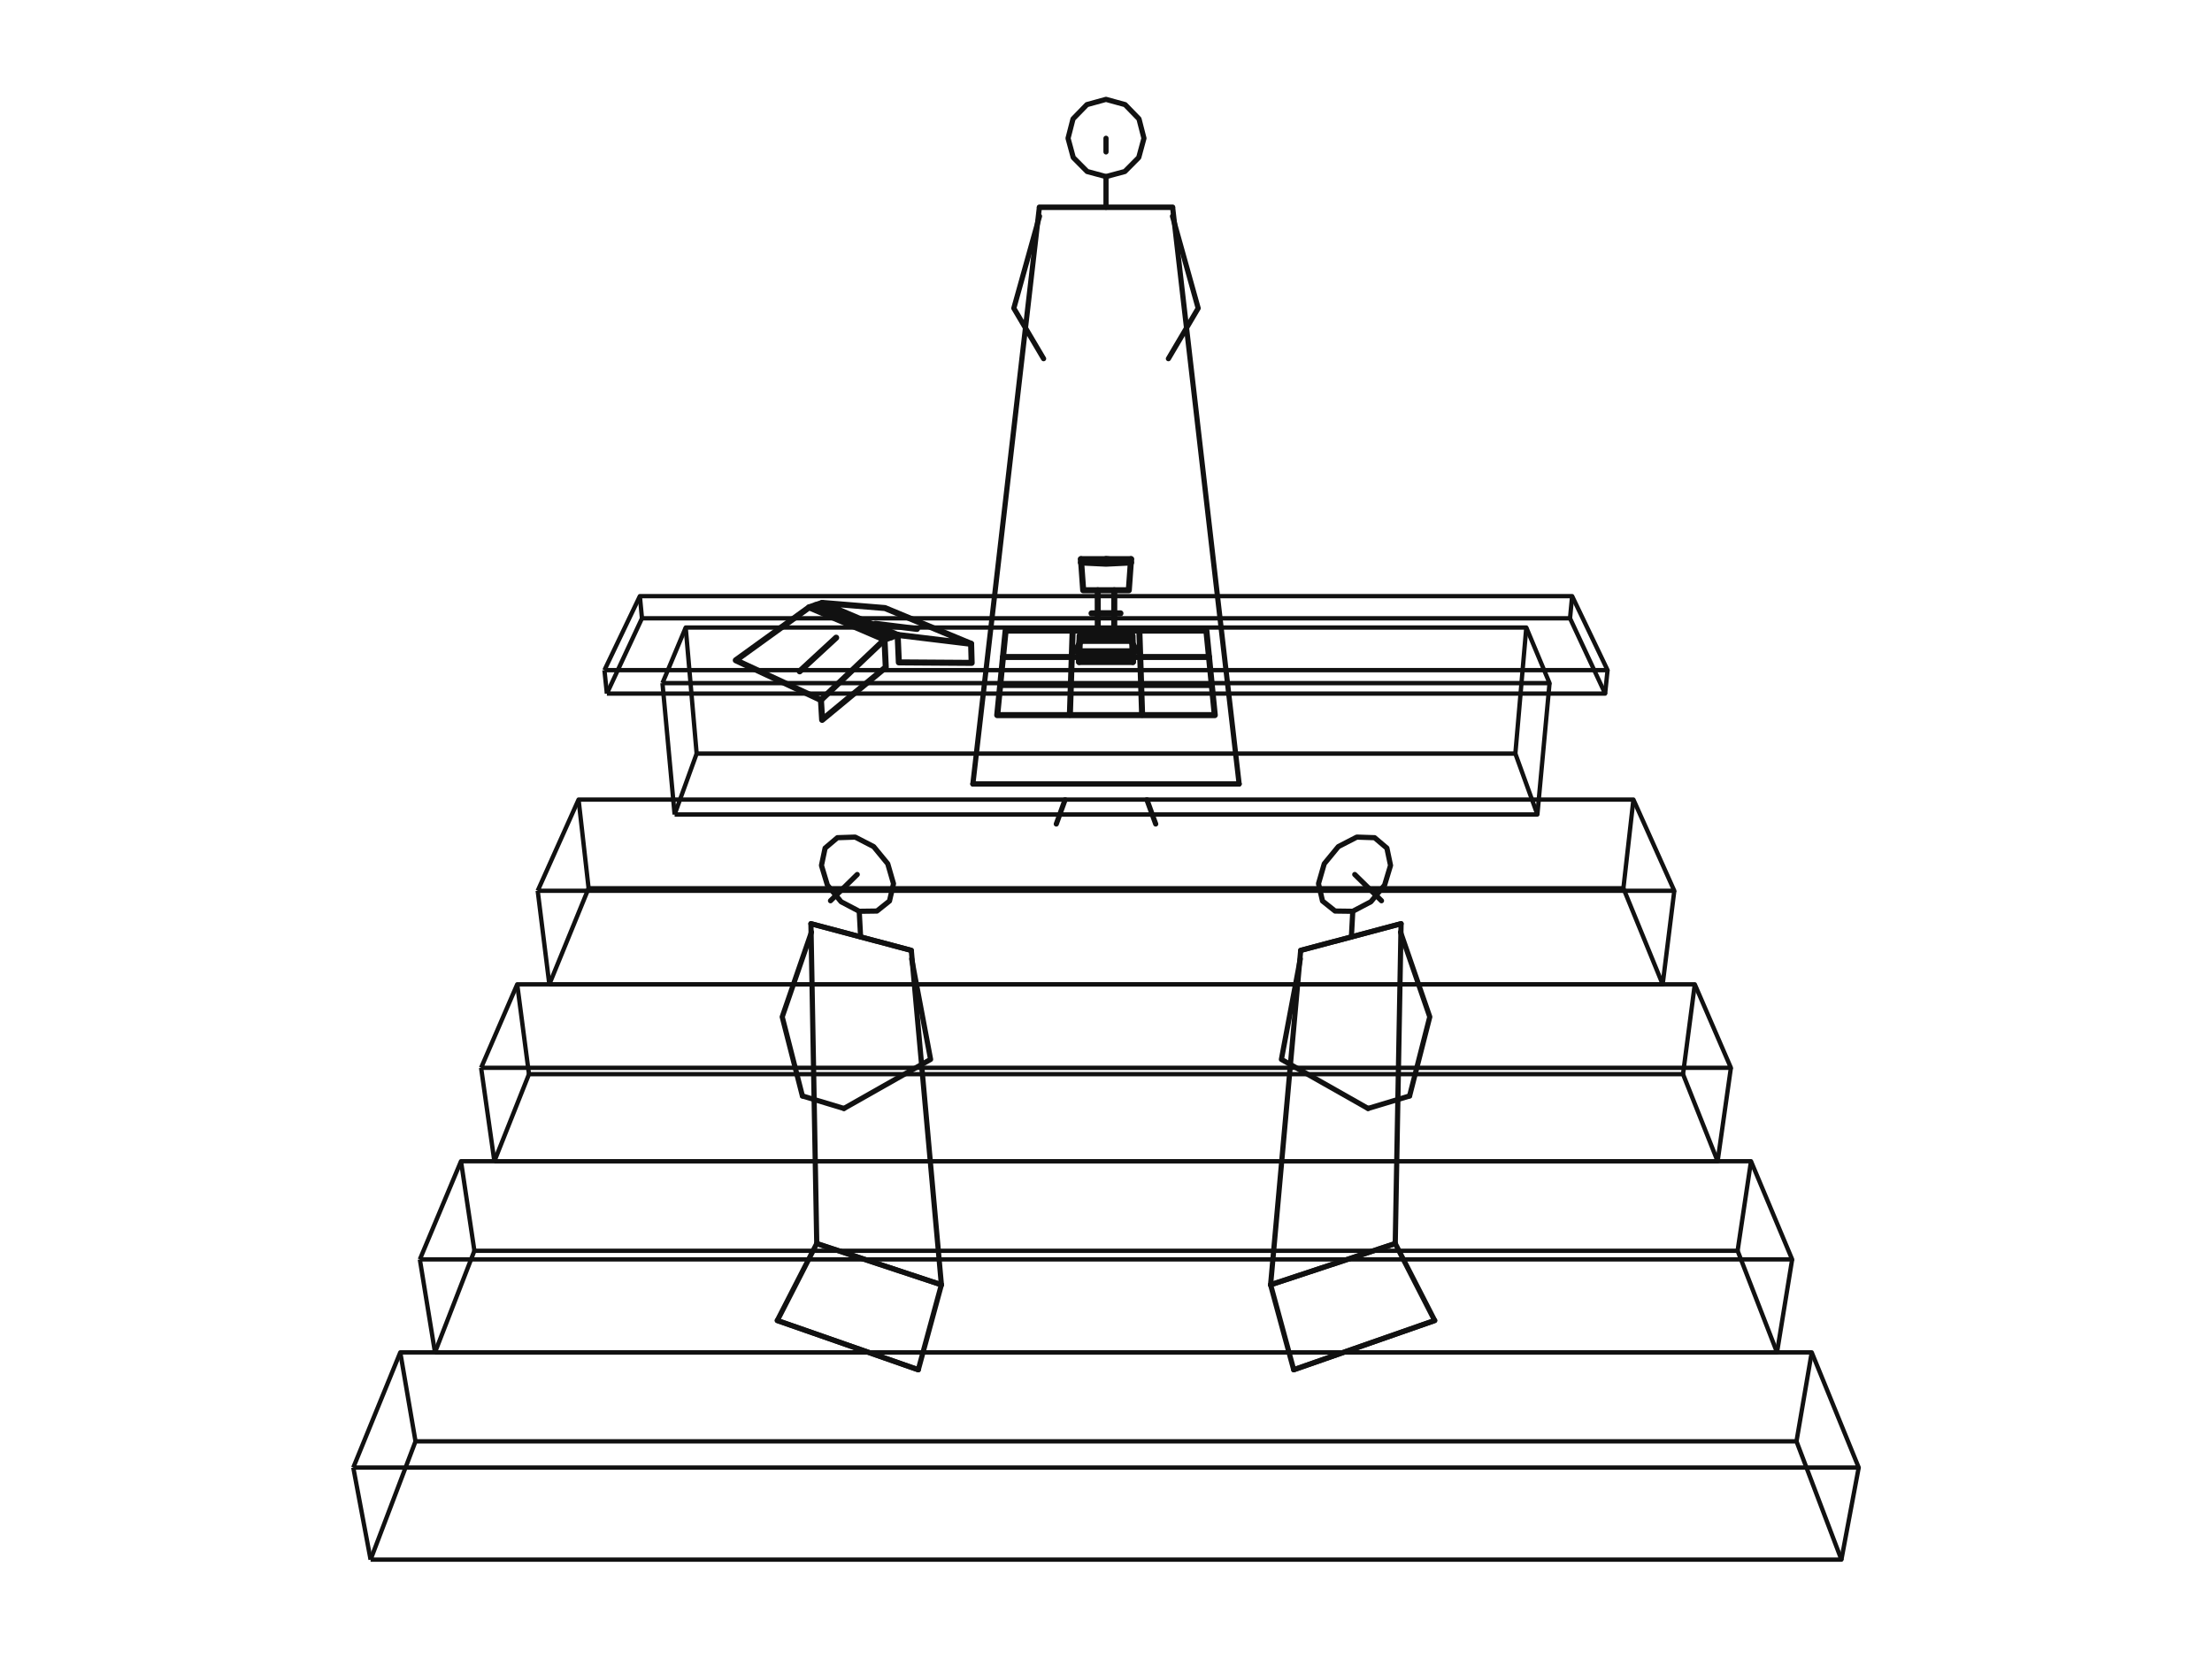
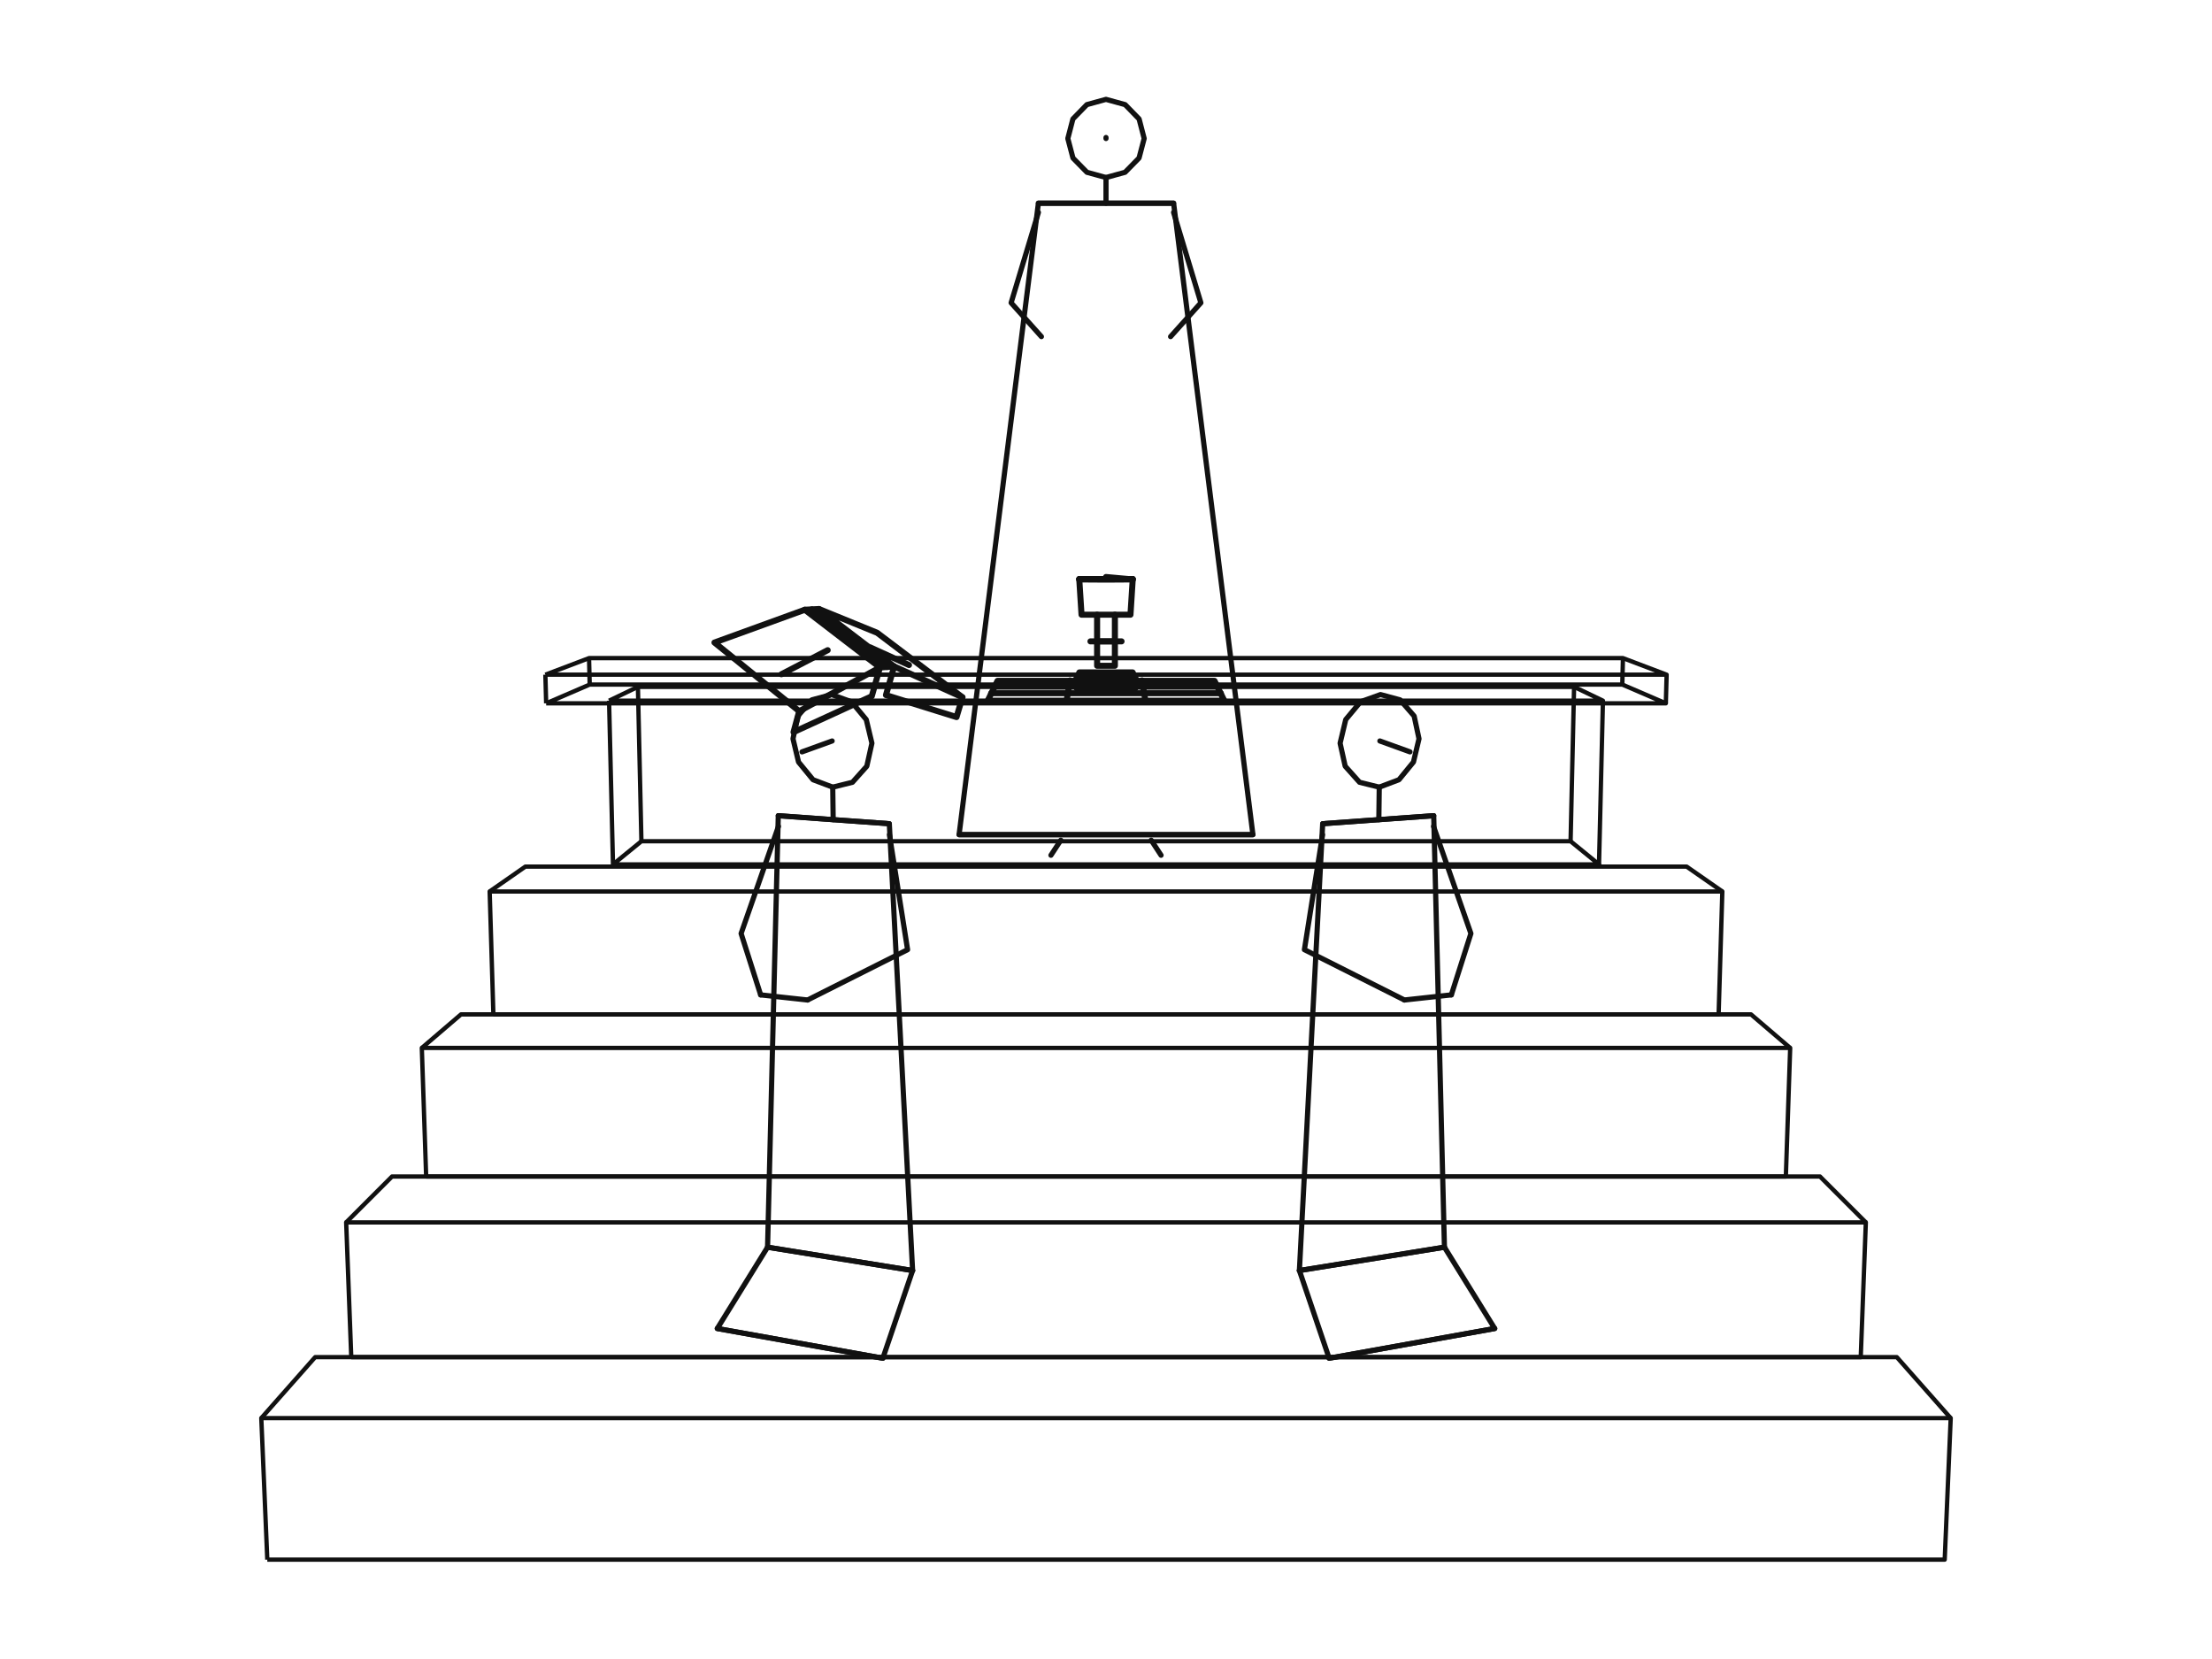
<svg xmlns="http://www.w3.org/2000/svg" width="1024" height="768" viewBox="0 0 1024 768">
  <rect width="100%" height="100%" fill="#ffffff" />
  <style>svg{background:#fff}.g{fill:none;stroke:#111;stroke-width:2.8;stroke-linejoin:round;stroke-linecap:round}.arch{fill:none;stroke:#111;stroke-width:2.0;stroke-linejoin:round}.fig{fill:none;stroke:#111;stroke-width:2.4;stroke-linejoin:round;stroke-linecap:round}</style>
  <g transform="translate(0,0)">
-     <path class="arch" d="M701.50,348.87 L706.57,290.50" />
-     <path class="arch" d="M322.50,348.87 L317.43,290.50" />
-     <path class="arch" d="M726.81,286.23 L727.79,275.98" />
-     <path class="arch" d="M297.19,286.23 L296.21,275.98" />
-     <path class="arch" d="M751.52,411.21 L756.16,370.15" />
-     <path class="arch" d="M272.48,411.21 L267.84,370.15" />
-     <path class="arch" d="M312.30,377.05 L711.70,377.05 L701.50,348.87 L322.50,348.87 L312.30,377.05" />
-     <path class="fig" d="M450.37,362.93 L573.63,362.93" />
-     <path class="g" d="M524.20,296.68 L524.22,294.25" />
-     <path class="g" d="M497.77,301.51 L500.59,296.27 L523.41,296.27 L526.23,301.51 L497.77,301.51" />
-     <path class="g" d="M499.54,306.45 L524.46,306.45 L524.20,296.68 L499.80,296.68 L499.54,306.45" />
-     <path class="g" d="M499.53,303.99 L524.47,303.99 L524.22,294.25 L499.78,294.25 L499.53,303.99" />
-     <path class="fig" d="M493.07,370.21 L488.99,381.45" />
-     <path class="fig" d="M530.93,370.21 L535.01,381.45" />
-     <path class="g" d="M508.18,283.93 L508.19,293.64 L515.81,293.64 L515.82,283.93" />
-     <path class="g" d="M464.30,304.14 L559.70,304.14" />
-     <path class="g" d="M505.31,283.93 L518.69,283.93" />
-     <path class="arch" d="M306.67,316.24 L717.33,316.24 L706.57,290.50 L317.43,290.50 L306.67,316.24" />
-     <path class="g" d="M508.16,273.25 L508.18,283.93 L515.82,283.93 L515.84,273.25" />
-     <path class="arch" d="M280.94,321.08 L743.06,321.08 L726.81,286.23 L297.19,286.23 L280.94,321.08" />
-     <path class="g" d="M499.54,306.45 L499.53,303.99" />
-     <path class="g" d="M524.46,306.45 L524.47,303.99" />
-     <path class="g" d="M449.56,298.04 L415.55,293.92 L380.61,279.10 L409.69,281.49 L449.56,298.04" />
-     <path class="g" d="M374.57,281.16 L380.61,279.10" />
-     <path class="g" d="M424.49,291.15 L405.25,288.76" />
-     <path class="arch" d="M254.30,455.68 L769.70,455.68 L751.52,411.21 L272.48,411.21 L254.30,455.68" />
-     <path class="arch" d="M279.81,310.23 L744.19,310.23 L727.79,275.98 L296.21,275.98 L279.81,310.23" />
-     <path class="g" d="M500.40,258.85 L501.44,273.25 L522.56,273.25 L523.60,258.85" />
-     <path class="arch" d="M312.30,377.05 L306.67,316.24" />
-     <path class="arch" d="M711.70,377.05 L717.33,316.24" />
-     <path class="g" d="M500.40,258.85 L523.60,258.85" />
-     <path class="g" d="M495.28,330.88 L496.57,291.76" />
-     <path class="g" d="M528.72,330.88 L527.43,291.76" />
-     <path class="g" d="M500.36,260.39 L512.00,260.95 L523.64,260.39 L512.00,258.78" />
-     <path class="g" d="M449.56,298.04 L449.81,306.87 L416.10,306.64 L415.55,293.92" />
-     <path class="g" d="M461.64,331.06 L562.36,331.06 L558.47,291.94 L465.53,291.94 L461.64,331.06" />
-     <path class="g" d="M412.51,295.01 L377.60,280.13" />
-     <path class="g" d="M463.00,317.10 L561.00,317.10" />
-     <path class="arch" d="M779.12,497.26 L784.57,455.68" />
-     <path class="arch" d="M244.88,497.26 L239.43,455.68" />
-     <path class="arch" d="M248.92,412.37 L775.08,412.37 L756.16,370.15 L267.84,370.15 L248.92,412.37" />
-     <path class="fig" d="M481.16,95.97 L450.37,362.93 L573.63,362.93 L542.84,95.97 L481.16,95.97" />
-     <path class="g" d="M370.19,310.78 L387.08,295.20" />
-     <path class="arch" d="M280.94,321.08 L279.81,310.23" />
-     <path class="arch" d="M743.06,321.08 L744.19,310.23" />
-     <path class="g" d="M409.47,296.11 L415.55,293.92" />
-     <path class="g" d="M380.04,324.05 L409.47,296.11 L374.57,281.16 L340.62,305.66 L380.04,324.05" />
-     <path class="arch" d="M254.30,455.68 L248.92,412.37" />
-     <path class="arch" d="M769.70,455.68 L775.08,412.37" />
-     <path class="g" d="M380.04,324.05 L380.59,333.25 L410.05,308.88 L409.47,296.11" />
-     <path class="arch" d="M228.86,537.57 L795.14,537.57 L779.12,497.26 L244.88,497.26 L228.86,537.57" />
-     <path class="arch" d="M804.39,579.02 L810.59,537.57" />
-     <path class="arch" d="M219.61,579.02 L213.41,537.57" />
-     <path class="fig" d="M481.22,100.09 L469.33,142.69 L483.11,166.04" />
-     <path class="fig" d="M542.78,100.09 L554.67,142.69 L540.89,166.04" />
-     <path class="arch" d="M222.72,494.32 L801.28,494.32 L784.57,455.68 L239.43,455.68 L222.72,494.32" />
-     <path class="fig" d="M512.00,95.97 L512.00,81.75" />
-     <path class="fig" d="M481.16,95.97 L542.84,95.97" />
-     <path class="fig" d="M529.57,64.01 L527.27,55.04 L520.84,48.43 L512.00,46.00 L503.16,48.43 L496.73,55.04 L494.43,64.01 L496.84,72.91 L503.27,79.39 L512.00,81.75 L520.73,79.39 L527.16,72.91 L529.57,64.01" />
-     <path class="arch" d="M228.86,537.57 L222.72,494.32" />
-     <path class="arch" d="M795.14,537.57 L801.28,494.32" />
-     <path class="fig" d="M512.00,64.01 L512.00,70.32" />
-     <path class="arch" d="M201.37,626.06 L822.63,626.06 L804.39,579.02 L219.61,579.02 L201.37,626.06" />
-     <path class="fig" d="M588.20,594.76 L645.90,575.68" />
-     <path class="fig" d="M378.10,575.68 L435.80,594.76" />
-     <path class="arch" d="M831.65,667.24 L838.70,626.06" />
-     <path class="arch" d="M192.35,667.24 L185.30,626.06" />
-     <path class="fig" d="M588.20,594.76 L598.90,634.10 L664.16,611.31 L645.90,575.68" />
-     <path class="fig" d="M378.10,575.68 L359.84,611.31 L425.10,634.10 L435.80,594.76" />
-     <path class="fig" d="M598.90,634.10 L664.16,611.31" />
-     <path class="fig" d="M359.84,611.31 L425.10,634.10" />
-     <path class="arch" d="M194.36,583.02 L829.64,583.02 L810.59,537.57 L213.41,537.57 L194.36,583.02" />
-     <path class="arch" d="M201.37,626.06 L194.36,583.02" />
-     <path class="arch" d="M822.63,626.06 L829.64,583.02" />
-     <path class="arch" d="M171.56,722.00 L852.44,722.00 L831.65,667.24 L192.35,667.24 L171.56,722.00" />
-     <path class="fig" d="M375.40,427.61 L378.10,575.68 L435.80,594.76 L421.87,439.96 L375.40,427.61" />
-     <path class="fig" d="M602.13,439.96 L588.20,594.76 L645.90,575.68 L648.60,427.61 L602.13,439.96" />
-     <path class="arch" d="M163.55,679.37 L860.45,679.37 L838.70,626.06 L185.30,626.06 L163.55,679.37" />
-     <path class="fig" d="M648.35,431.50 L661.89,470.74 L652.54,507.35" />
-     <path class="fig" d="M375.65,431.50 L362.11,470.74 L371.46,507.35" />
-     <path class="arch" d="M171.56,722.00 L163.55,679.37" />
-     <path class="arch" d="M852.44,722.00 L860.45,679.37" />
-     <path class="fig" d="M602.13,439.96 L648.60,427.61" />
-     <path class="fig" d="M375.40,427.61 L421.87,439.96" />
-     <path class="fig" d="M633.31,513.14 L652.54,507.35" />
-     <path class="fig" d="M371.46,507.35 L390.69,513.14" />
-     <path class="fig" d="M625.60,433.72 L626.24,421.86" />
-     <path class="fig" d="M398.40,433.72 L397.76,421.86" />
-     <path class="fig" d="M601.96,443.91 L593.20,490.42 L633.31,513.14" />
-     <path class="fig" d="M422.04,443.91 L430.80,490.42 L390.69,513.14" />
-     <path class="fig" d="M643.72,400.63 L642.03,392.61 L636.34,387.79 L628.10,387.52 L619.55,391.93 L613.04,399.85 L610.37,409.08 L612.23,417.10 L618.05,421.75 L626.24,421.86 L634.62,417.45 L640.99,409.70 L643.72,400.63" />
-     <path class="fig" d="M413.63,409.08 L410.96,399.85 L404.45,391.93 L395.90,387.52 L387.66,387.79 L381.97,392.61 L380.28,400.63 L383.01,409.70 L389.38,417.45 L397.76,421.86 L405.95,421.75 L411.77,417.10 L413.63,409.08" />
-     <path class="fig" d="M627.16,404.83 L639.53,416.98" />
-     <path class="fig" d="M396.84,404.83 L384.47,416.98" />
+     <path class="g" d="M525.20,316.30 L525.20,313.46" />
+     <path class="arch" d="M751.01,316.90 L751.31,304.66" />
+     <path class="arch" d="M272.99,316.90 L272.69,304.66" />
+     <path class="g" d="M496.60,317.43 L499.67,311.28 L524.33,311.28 L527.40,317.43 L496.60,317.43" />
+     <path class="arch" d="M727.07,389.44 L728.69,317.96" />
+     <path class="arch" d="M296.93,389.44 L295.31,317.96" />
+     <path class="g" d="M507.88,296.91 L507.89,308.21 L516.11,308.21 L516.12,296.91" />
+     <path class="g" d="M504.80,296.91 L519.20,296.91" />
+     <path class="g" d="M498.51,318.58 L525.49,318.58 L525.20,316.30 L498.80,316.30 L498.51,318.58" />
+     <path class="g" d="M498.50,315.68 L525.50,315.68 L525.20,313.46 L498.80,313.46 L498.50,315.68" />
+     <path class="g" d="M507.88,284.56 L507.88,296.91 L516.12,296.91 L516.12,284.56" />
+     <path class="fig" d="M443.99,386.38 L580.01,386.38" />
+     <path class="g" d="M499.62,268.04 L500.67,284.56 L523.33,284.56 L524.38,268.04" />
+     <path class="g" d="M499.62,268.04 L524.38,268.04" />
+     <path class="g" d="M460.34,317.88 L563.66,317.88" />
+     <path class="g" d="M499.57,268.24 L512.00,268.32 L524.43,268.24 L512.00,267.11" />
+     <path class="g" d="M498.51,318.58 L498.50,315.68" />
+     <path class="g" d="M525.49,318.58 L525.50,315.68" />
+     <path class="fig" d="M480.70,94.06 L443.99,386.38 L580.01,386.38 L543.30,94.06 L480.70,94.06" />
+     <path class="g" d="M445.55,322.79 L413.93,308.52 L379.13,281.93 L406.05,292.93 L445.55,322.79" />
+     <path class="fig" d="M529.67,64.12 L527.32,55.07 L520.85,48.43 L512.00,46.00 L503.15,48.43 L496.68,55.07 L494.33,64.12 L496.71,73.16 L503.18,79.76 L512.00,82.18 L520.82,79.76 L527.29,73.16 L529.67,64.12" />
+     <path class="g" d="M420.80,307.86 L402.87,299.70" />
+     <path class="fig" d="M512.00,94.06 L512.00,82.18" />
+     <path class="g" d="M372.57,282.27 L379.13,281.93" />
+     <path class="fig" d="M480.70,94.06 L543.30,94.06" />
+     <path class="g" d="M493.81,324.15 L495.33,314.99" />
+     <path class="g" d="M530.19,324.15 L528.67,314.99" />
+     <path class="fig" d="M512.00,64.12 L512.00,63.66" />
+     <path class="fig" d="M480.71,98.32 L468.08,140.18 L482.10,155.83" />
+     <path class="fig" d="M543.29,98.32 L555.92,140.18 L541.90,155.83" />
+     <path class="g" d="M445.55,322.79 L442.80,331.95 L410.13,321.78 L413.93,308.52" />
+     <path class="fig" d="M491.08,388.94 L486.51,395.92" />
+     <path class="fig" d="M532.92,388.94 L537.49,395.92" />
+     <path class="g" d="M457.23,324.37 L566.77,324.37 L562.22,315.19 L461.78,315.19 L457.23,324.37" />
+     <path class="g" d="M410.65,308.75 L375.85,282.10" />
+     <path class="arch" d="M283.77,400.17 L740.23,400.17 L727.07,389.44 L296.93,389.44 L283.77,400.17" />
+     <path class="g" d="M458.83,320.91 L565.17,320.91" />
+     <path class="arch" d="M281.95,324.37 L742.05,324.37 L728.69,317.96 L295.31,317.96 L281.95,324.37" />
+     <path class="arch" d="M252.83,325.59 L771.17,325.59 L751.01,316.90 L272.99,316.90 L252.83,325.59" />
+     <path class="g" d="M361.73,312.13 L383.16,300.99" />
+     <path class="arch" d="M252.47,312.33 L771.53,312.33 L751.31,304.66 L272.69,304.66 L252.47,312.33" />
+     <path class="g" d="M407.35,308.99 L413.93,308.52" />
+     <path class="g" d="M369.98,329.24 L407.35,308.99 L372.57,282.27 L330.75,297.45 L369.98,329.24" />
+     <path class="g" d="M369.98,329.24 L367.35,338.92 L403.56,322.32 L407.35,308.99" />
+     <path class="arch" d="M283.77,400.17 L281.95,324.37" />
+     <path class="arch" d="M740.23,400.17 L742.05,324.37" />
+     <path class="arch" d="M252.83,325.59 L252.47,312.33" />
+     <path class="arch" d="M771.17,325.59 L771.53,312.33" />
+     <path class="arch" d="M226.68,412.69 L243.20,401.18 L780.80,401.18 L797.32,412.69" />
+     <path class="arch" d="M228.40,469.59 L795.60,469.59 L797.32,412.69 L226.68,412.69 L228.40,469.59" />
+     <path class="arch" d="M195.27,485.12 L213.41,469.59 L810.59,469.59 L828.73,485.12" />
+     <path class="arch" d="M197.28,544.64 L826.72,544.64 L828.73,485.12 L195.27,485.12 L197.28,544.64" />
+     <path class="fig" d="M601.53,588.17 L668.67,577.36" />
+     <path class="fig" d="M355.33,577.36 L422.47,588.17" />
+     <path class="fig" d="M360.29,377.61 L355.33,577.36 L422.47,588.17 L411.69,381.32 L360.29,377.61" />
+     <path class="fig" d="M601.53,588.17 L615.30,628.76 L691.95,615.01 L668.67,577.36" />
+     <path class="fig" d="M355.33,577.36 L332.05,615.01 L408.70,628.76 L422.47,588.17" />
+     <path class="arch" d="M160.25,565.88 L181.48,544.64 L842.52,544.64 L863.75,565.88" />
+     <path class="fig" d="M612.31,381.32 L601.53,588.17 L668.67,577.36 L663.71,377.61 L612.31,381.32" />
+     <path class="fig" d="M663.63,382.55 L680.92,432.15 L671.87,460.56" />
+     <path class="fig" d="M360.37,382.55 L343.08,432.15 L352.13,460.56" />
+     <path class="fig" d="M612.31,381.32 L663.71,377.61" />
+     <path class="fig" d="M360.29,377.61 L411.69,381.32" />
+     <path class="fig" d="M638.30,379.44 L638.50,364.40" />
+     <path class="fig" d="M385.70,379.44 L385.50,364.40" />
+     <path class="fig" d="M615.30,628.76 L691.95,615.01" />
+     <path class="fig" d="M332.05,615.01 L408.70,628.76" />
+     <path class="fig" d="M656.90,342.00 L654.65,331.48 L648.14,323.98 L639.07,321.54 L629.84,324.86 L622.98,333.12 L620.37,344.06 L622.73,354.70 L629.38,362.14 L638.50,364.40 L647.62,360.96 L654.33,352.77 L656.90,342.00" />
+     <path class="fig" d="M403.63,344.06 L401.02,333.12 L394.16,324.86 L384.93,321.54 L375.86,323.98 L369.35,331.48 L367.10,342.00 L369.67,352.77 L376.38,360.96 L385.50,364.40 L394.62,362.14 L401.27,354.70 L403.63,344.06" />
+     <path class="fig" d="M638.78,343.02 L652.73,348.06" />
+     <path class="fig" d="M385.22,343.02 L371.27,348.06" />
+     <path class="fig" d="M612.26,386.38 L603.85,439.63 L650.15,462.93" />
+     <path class="fig" d="M411.74,386.38 L420.15,439.63 L373.85,462.93" />
+     <path class="arch" d="M162.61,628.26 L861.39,628.26 L863.75,565.88 L160.25,565.88 L162.61,628.26" />
+     <path class="fig" d="M650.15,462.93 L671.87,460.56" />
+     <path class="fig" d="M352.13,460.56 L373.85,462.93" />
+     <path class="arch" d="M120.96,656.49 L145.91,628.26 L878.09,628.26 L903.04,656.49" />
+     <path class="arch" d="M123.74,722.00 L900.26,722.00 L903.04,656.49 L120.96,656.49 L123.74,722.00" />
  </g>
</svg>
